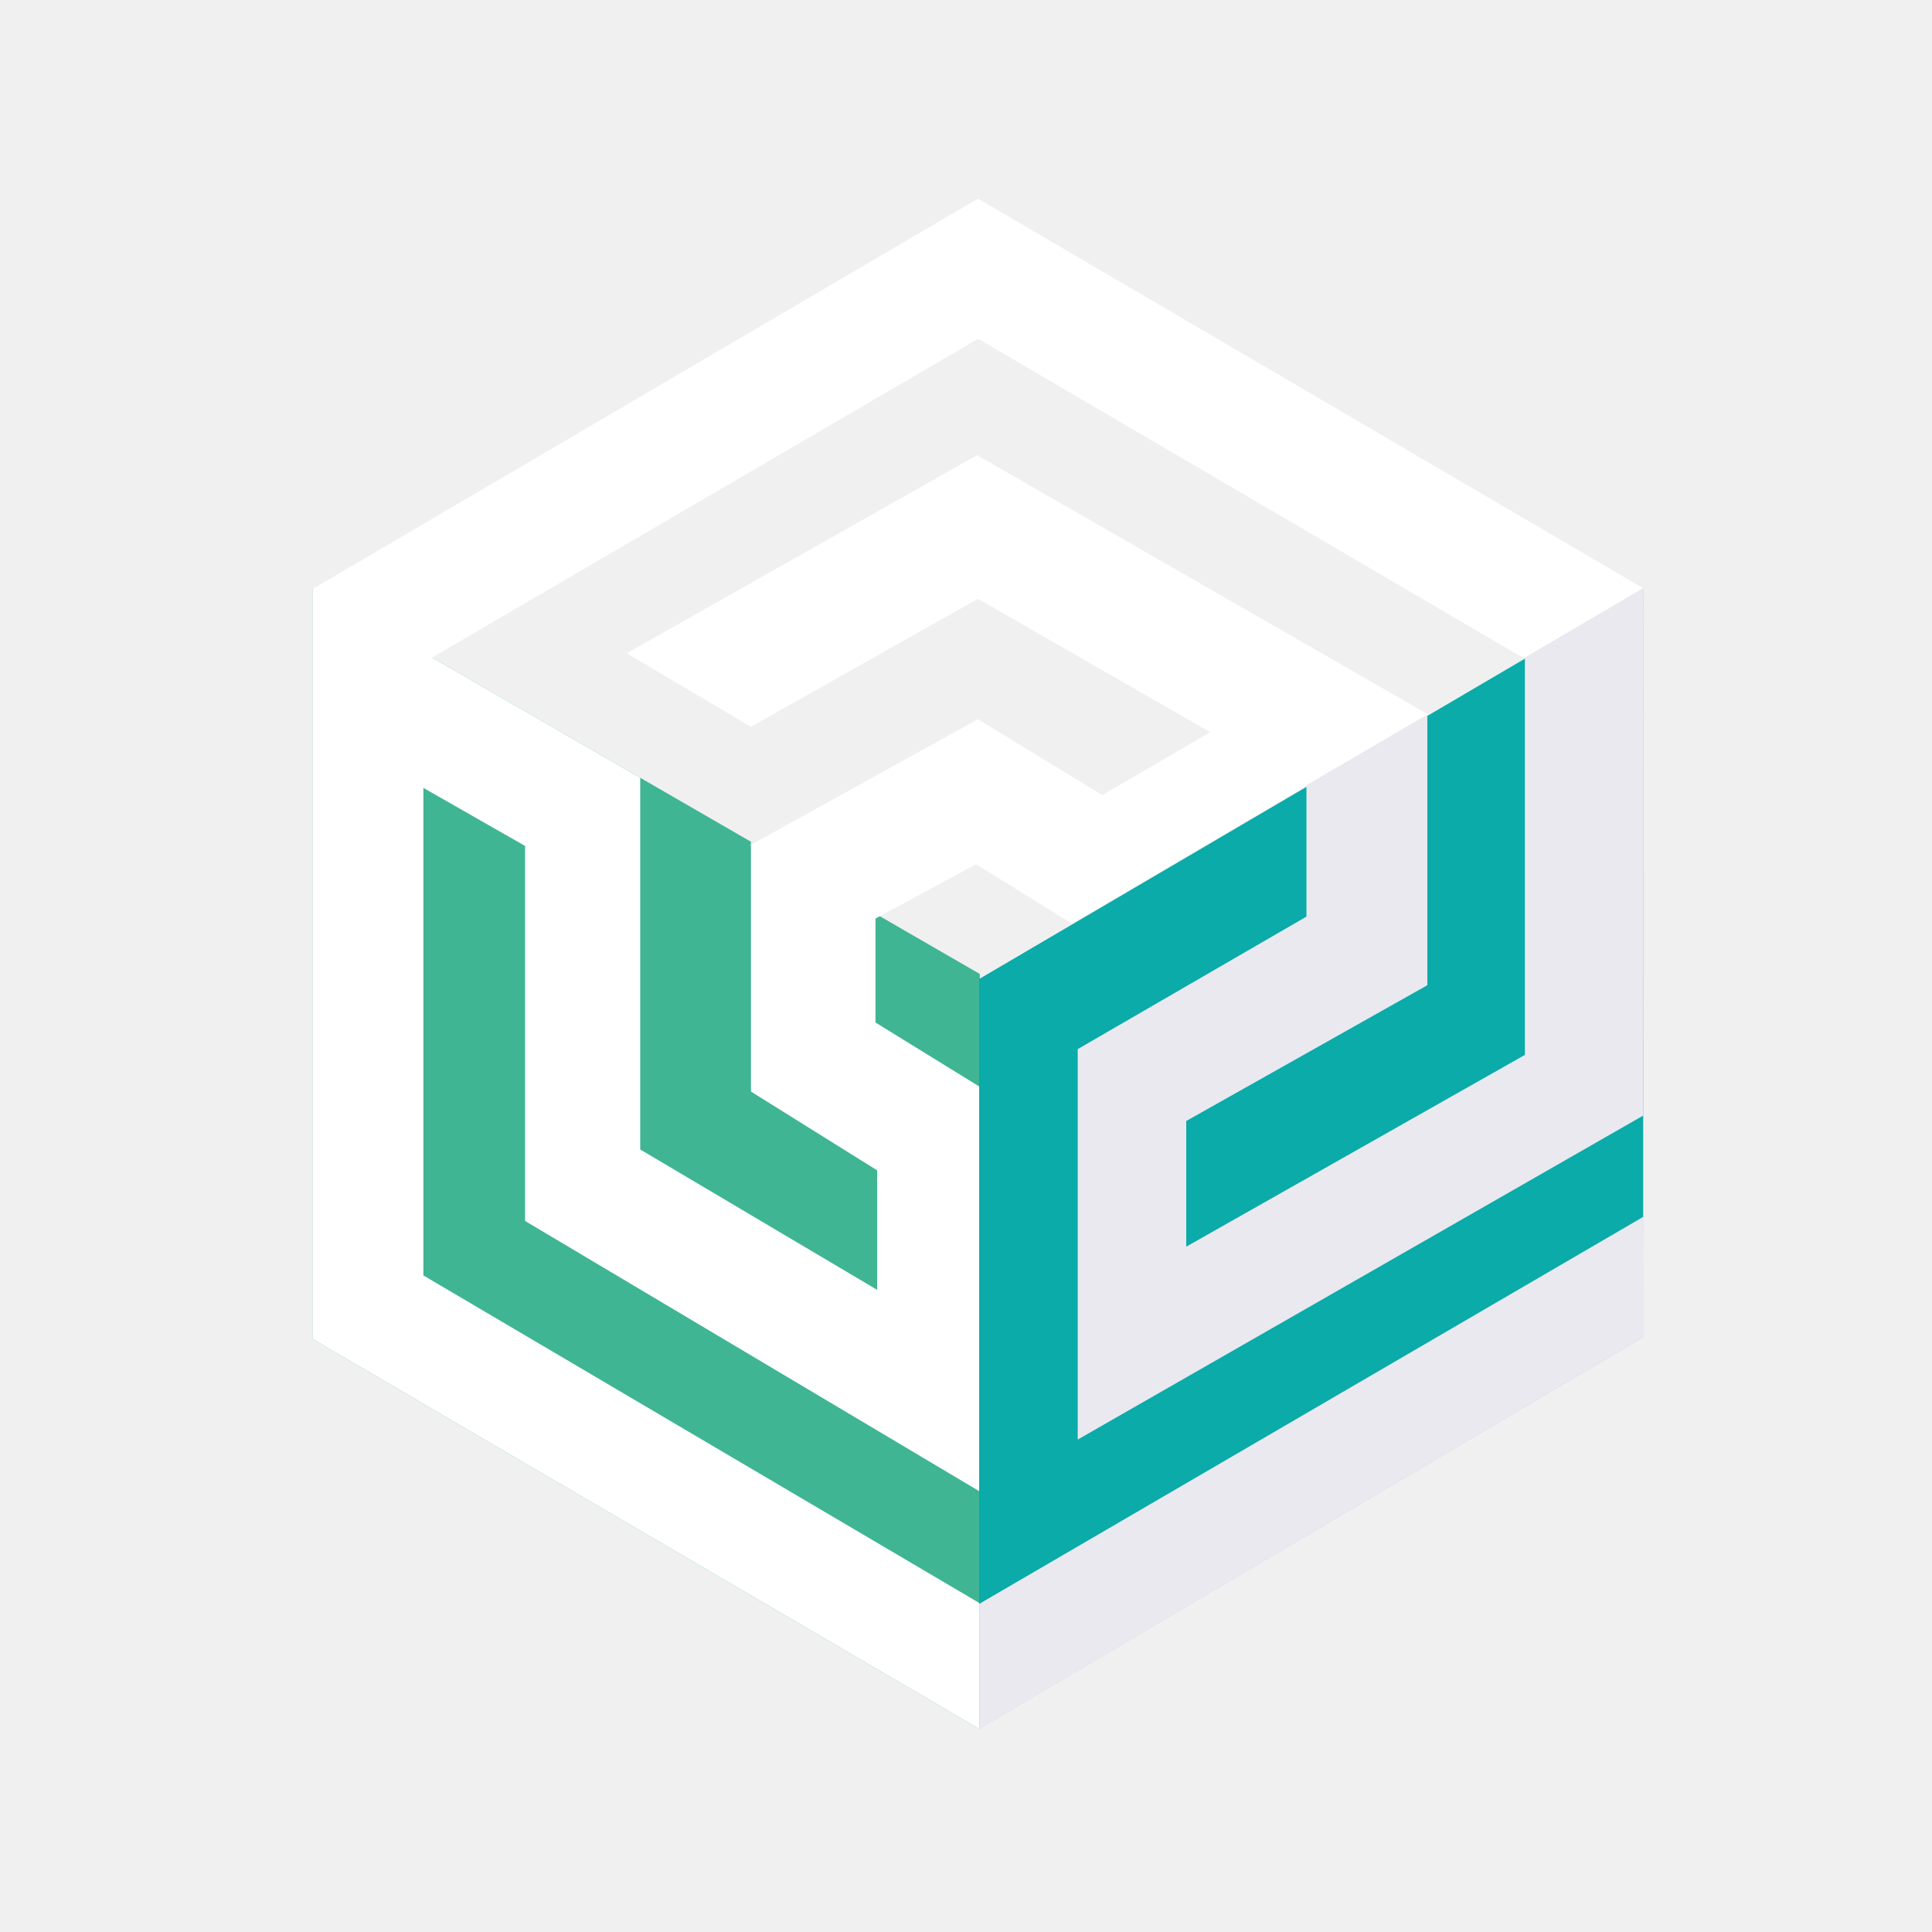
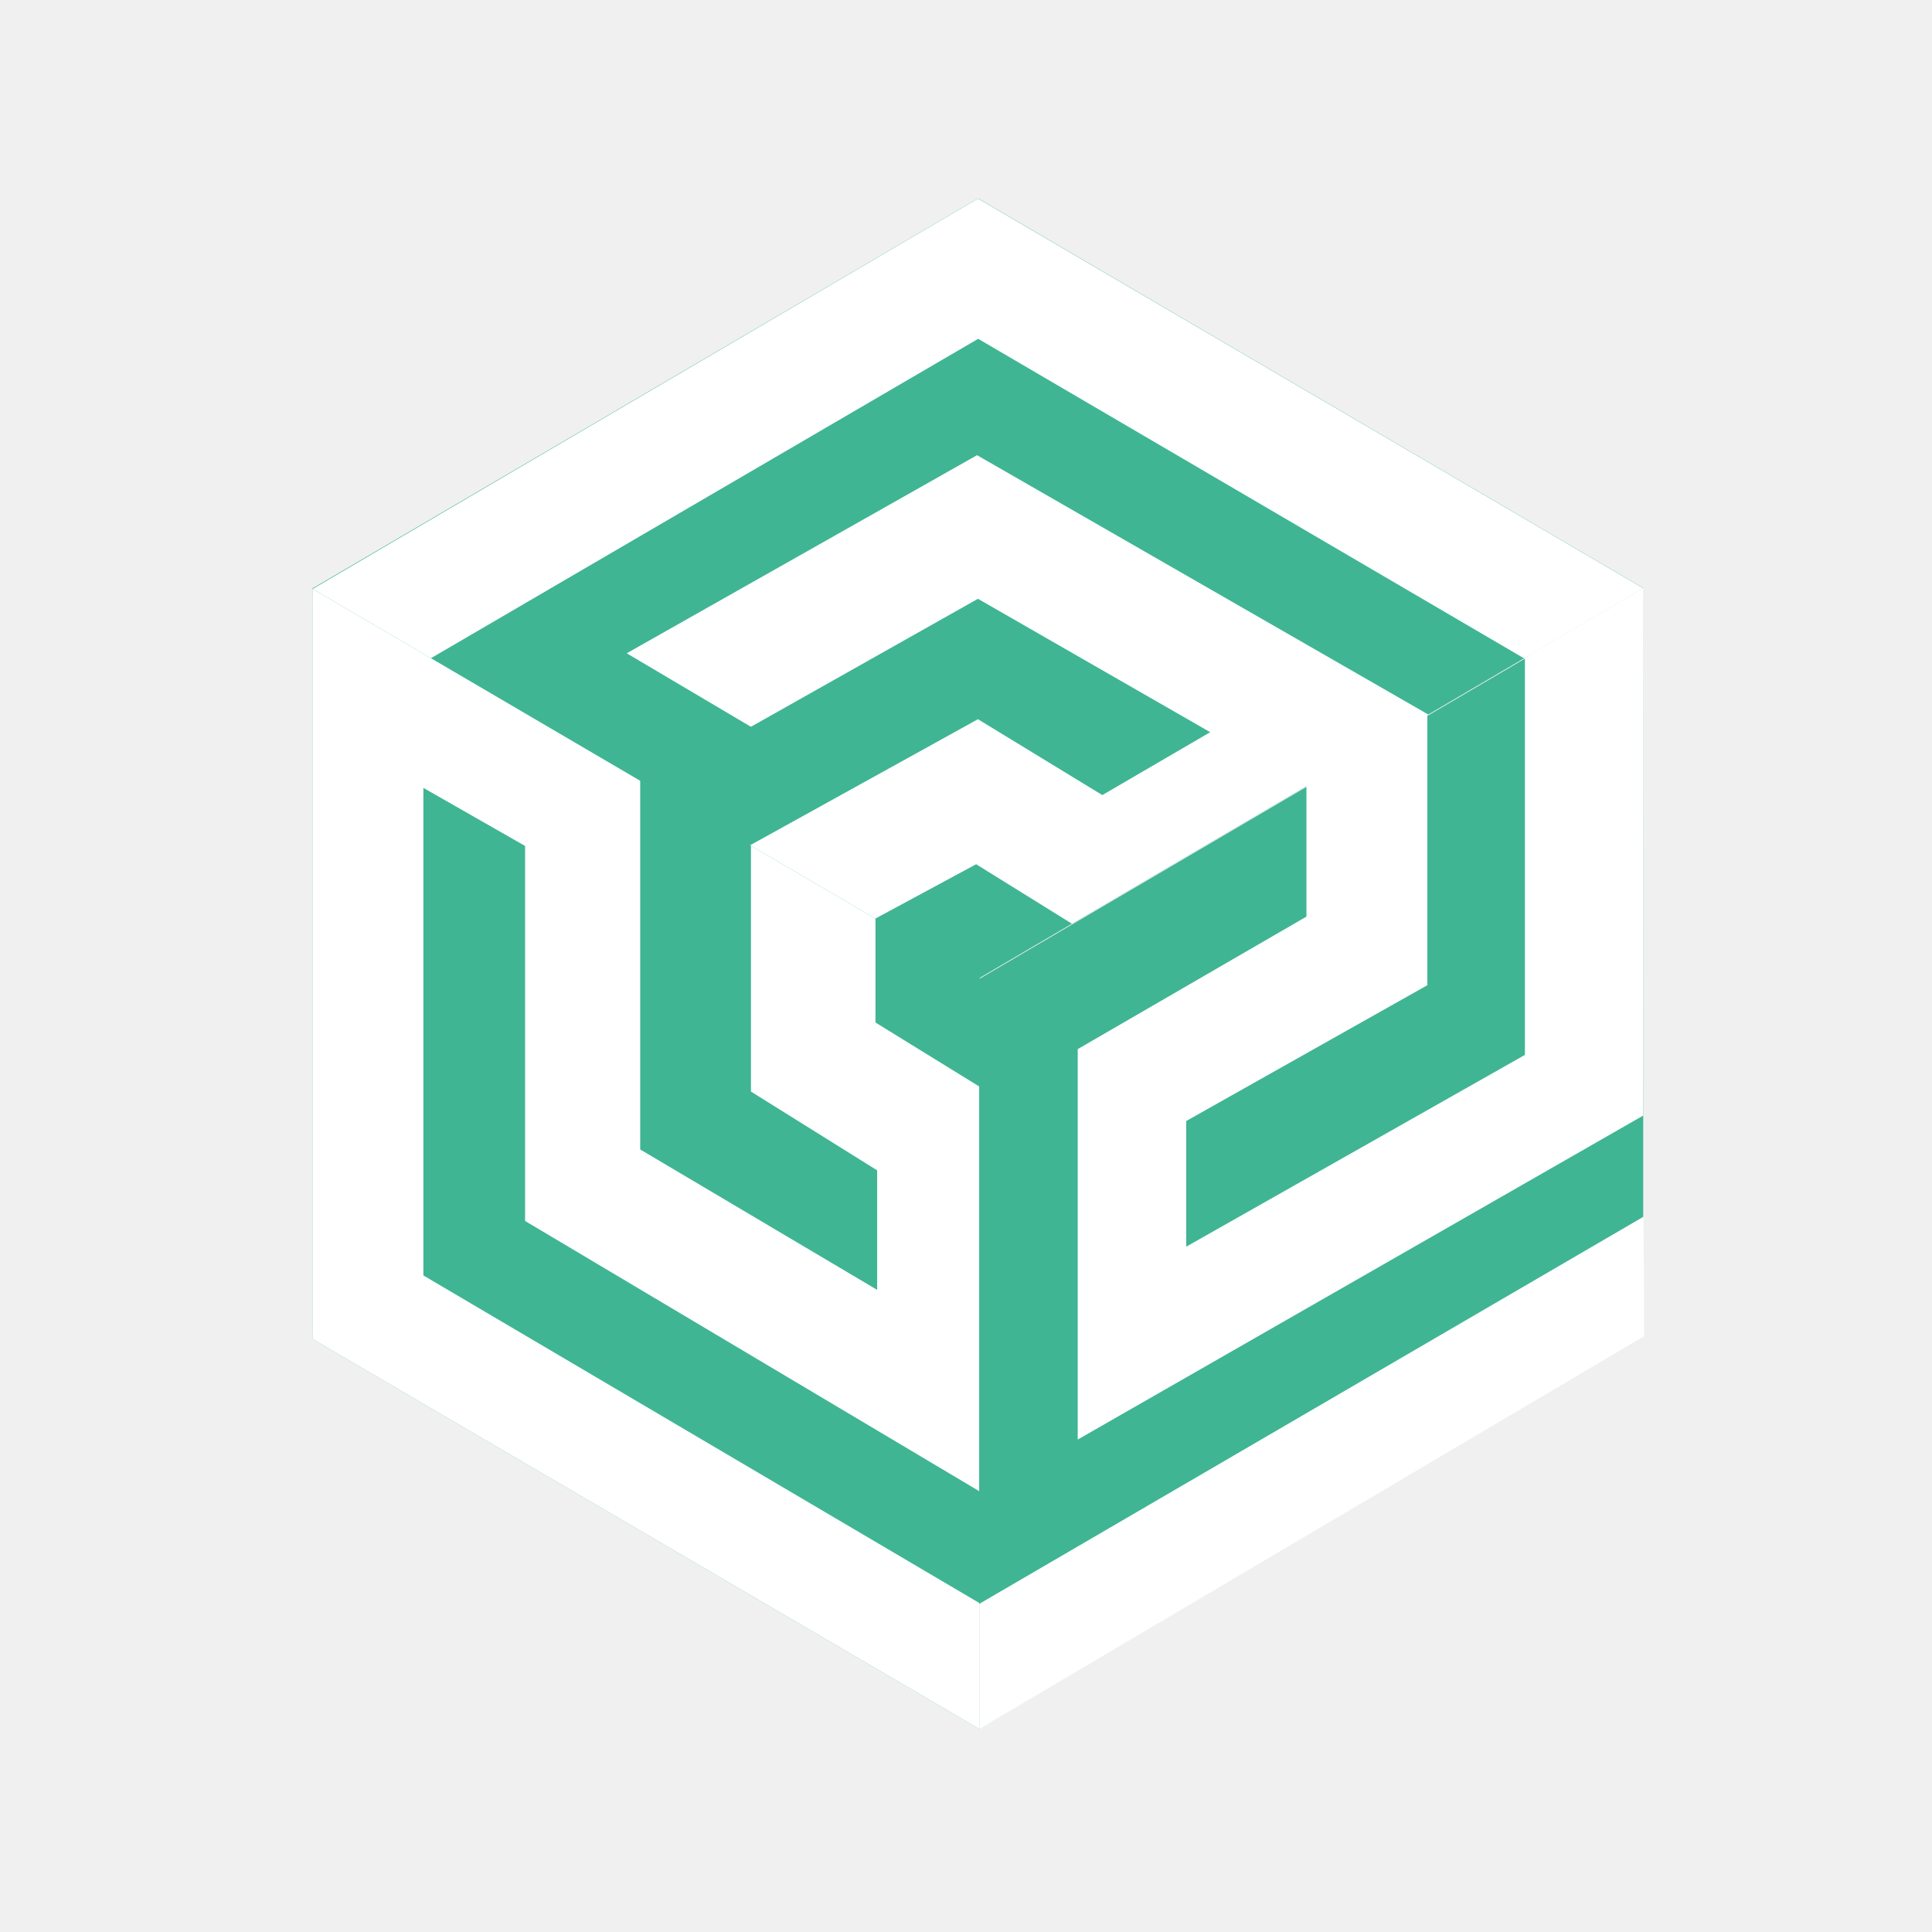
<svg xmlns="http://www.w3.org/2000/svg" xmlns:xlink="http://www.w3.org/1999/xlink" width="2155" height="2155" viewBox="0 0 2155 2155">
  <defs>
    <path id="a" d="M744.151 1273.145.22 843.325V.884L744.15 435.97z" />
    <path id="c" d="m742.709.099 742.867 435.22L742.71 870.537.63 435.75z" />
  </defs>
  <g fill="none" fill-rule="evenodd">
    <g transform="rotate(180 546.561 964.86)">
      <mask id="b" fill="#fff">
        <use xlink:href="#a" />
      </mask>
      <use fill="#3FB594" xlink:href="#a" />
      <path fill="#FFF" fill-rule="nonzero" mask="url(#b)" d="M507.433 986.135V567.83l-519.26-308.953v453.269L-.41 717.04l117.006 72.149V948.07l138.88 62.987V712.146l-140.758-87.872V490.983l264.289 156.582v430.58L762.234 1299.5V420.663L-4.59-18.859v152.075l4.18 7.775L620.867 507.06v543.835z" />
    </g>
    <g transform="rotate(180 916.878 545.928)">
      <mask id="d" fill="#fff">
        <use xlink:href="#c" />
      </mask>
-       <g />
+       <use fill="#3FB594" xlink:href="#c" />
      <path fill="#FFF" fill-rule="nonzero" mask="url(#d)" d="M1484.755 435.078 742.928 870.46.54 435.661l132.67-78.493 609.464 356.767 624.63-364.565-359.202-206.601-10.925 6.202-254.249 140.671-138.725-84.646-120.337 70.162 259.062 148.79 253.239-142.774 138.533 81.993-390.762 220.966-506.256-290.958L636.734 60.672l108.215 67.2L910.056 38.82l616.077 345.261z" />
    </g>
    <g fill-rule="nonzero">
-       <path fill="#0AABA9" d="m1092.19 1928.268 740.669-437.063v-833.99l-740.67 434.778z" />
-       <path fill="#EAE9F0" d="M1700.908 733.433v443.238l-377.737 213.875v-140.165l268.929-151.446V796.972l-134.862 78.876v146.551l-255.115 147.81v435.511l630.661-361.338.416-588.515zm-608.637 1195.244v-139.69l741.015-431.897.634 133.754z" />
+       <path fill="#3FB594" d="m1092.19 1928.268 740.669-437.063v-833.99l-740.67 434.778z" />
+       <path fill="#FFF" d="M1700.908 733.433v443.238l-377.737 213.875v-140.165l268.929-151.446V796.972l-134.862 78.876v146.551l-255.115 147.81v435.511l630.661-361.338.416-588.515zm-608.637 1195.244v-139.69l741.015-431.897.634 133.754z" />
    </g>
  </g>
</svg>
